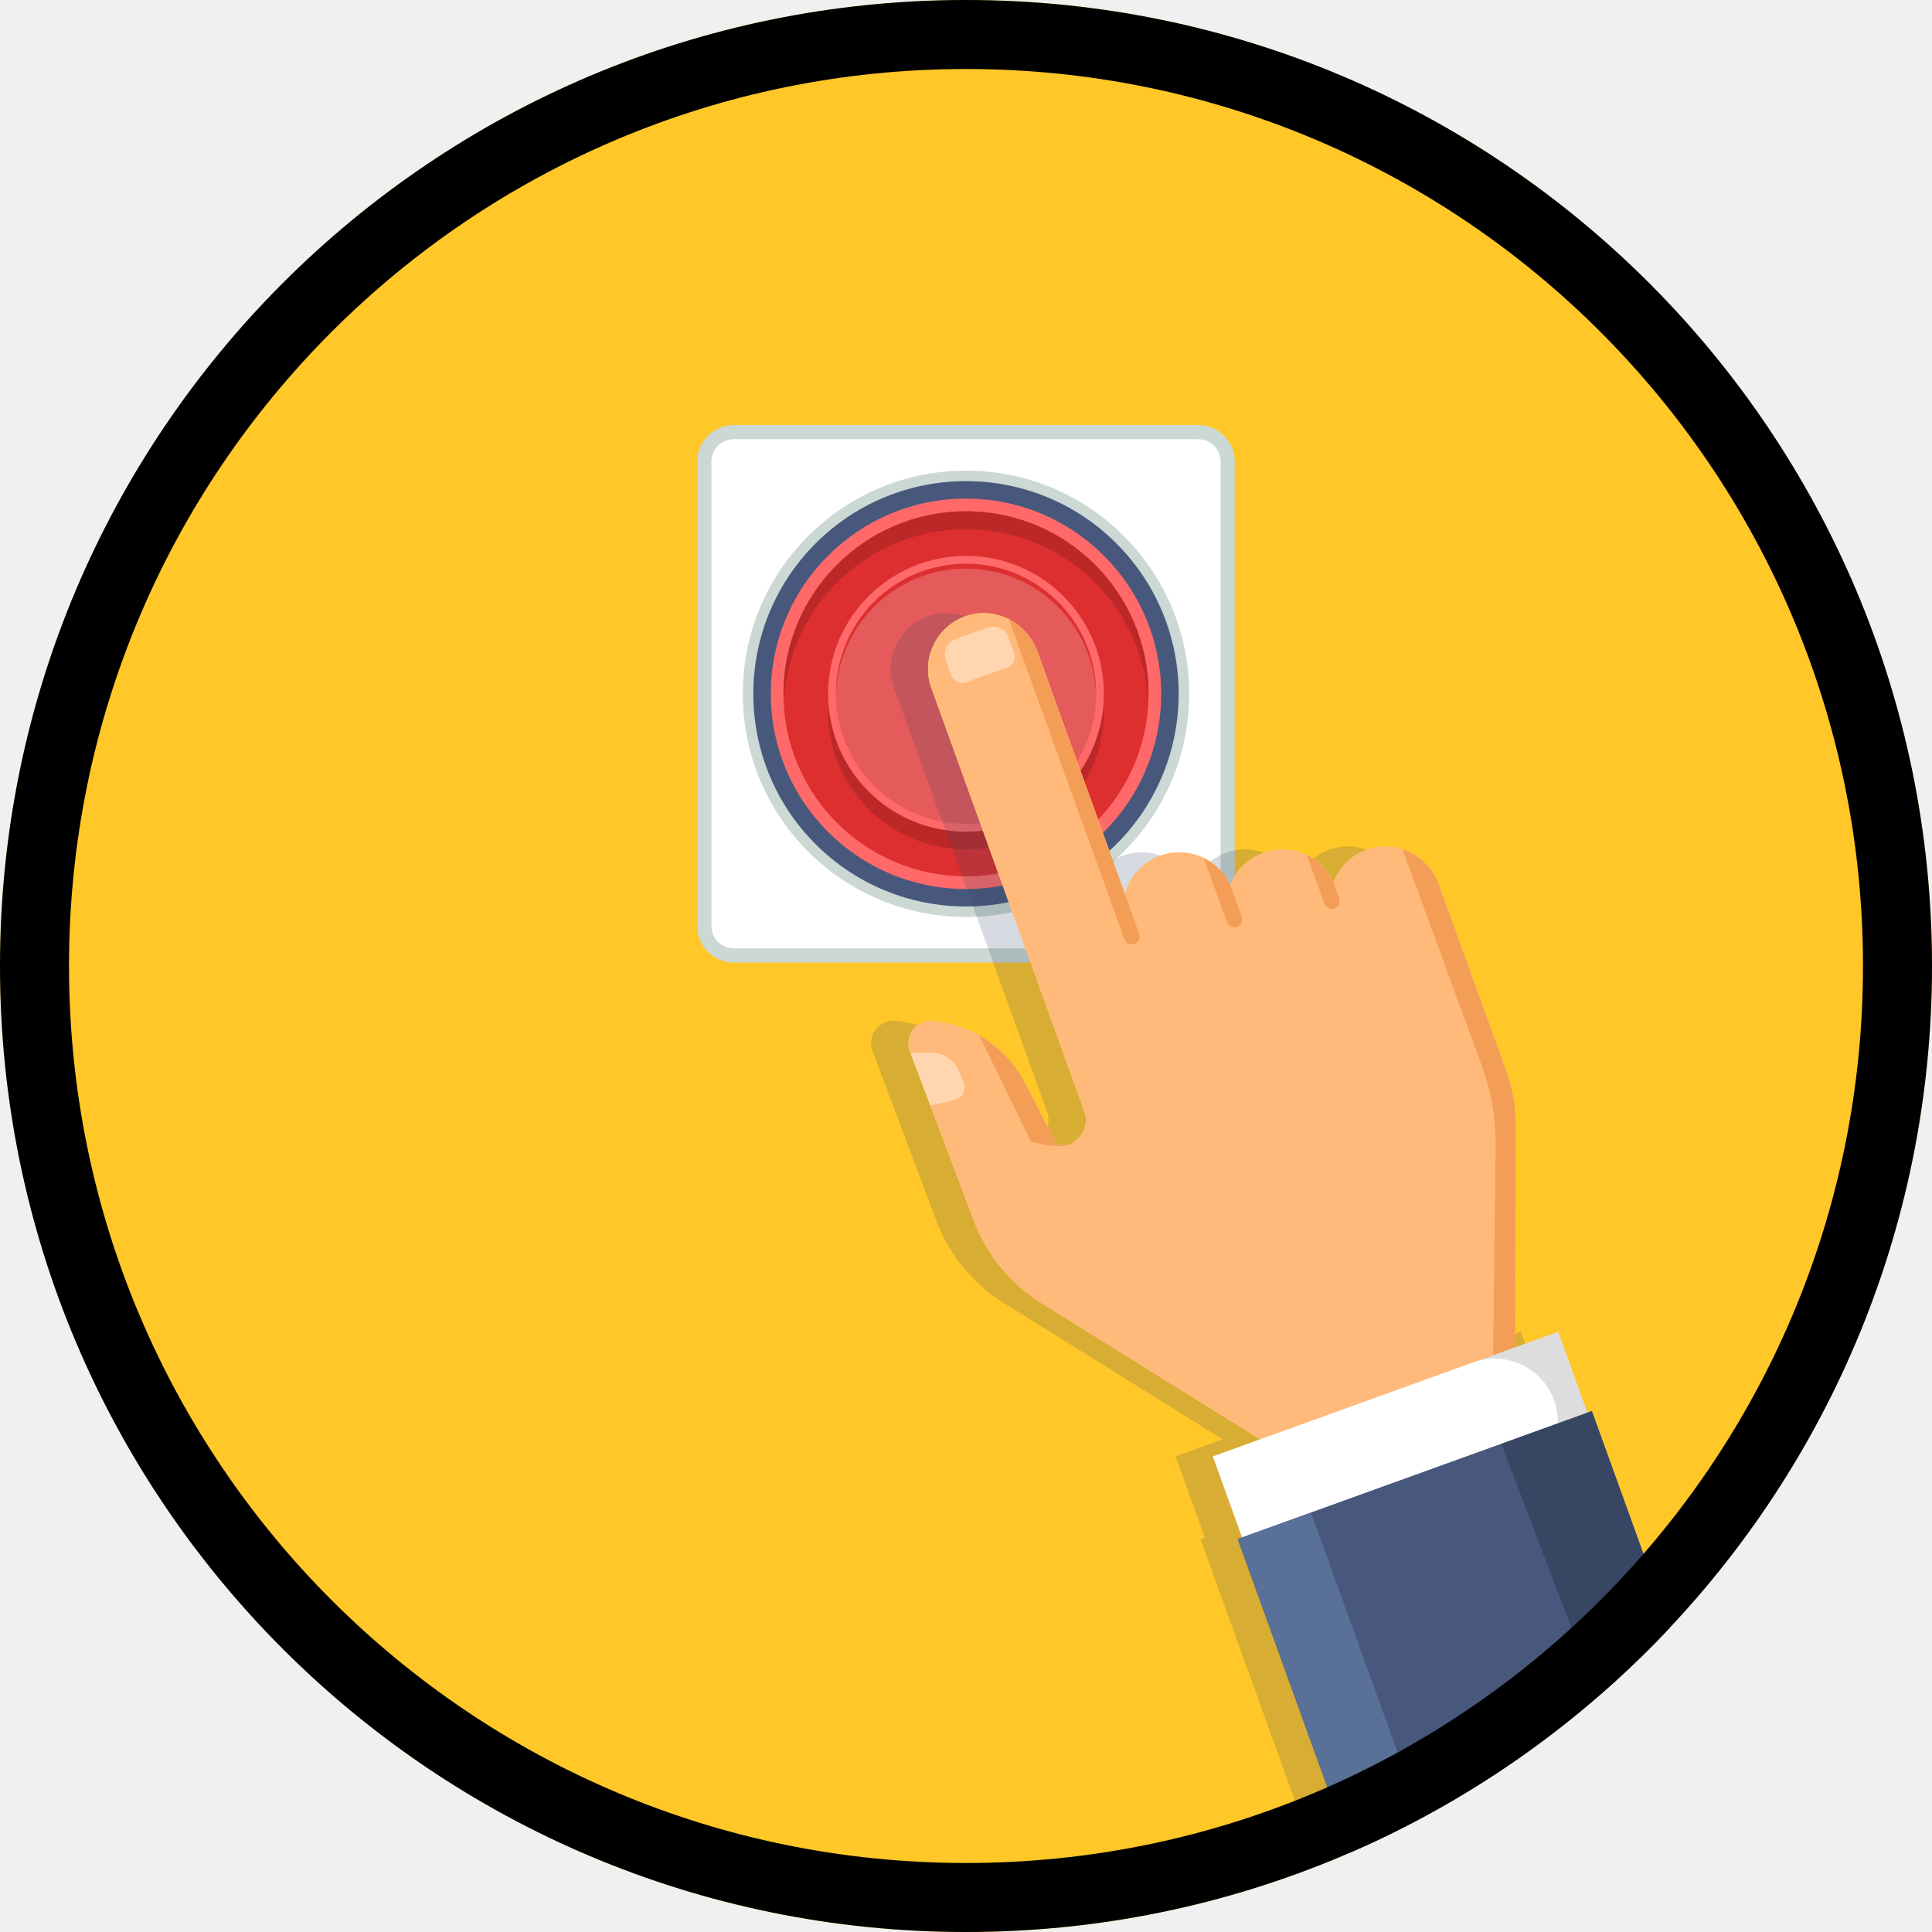
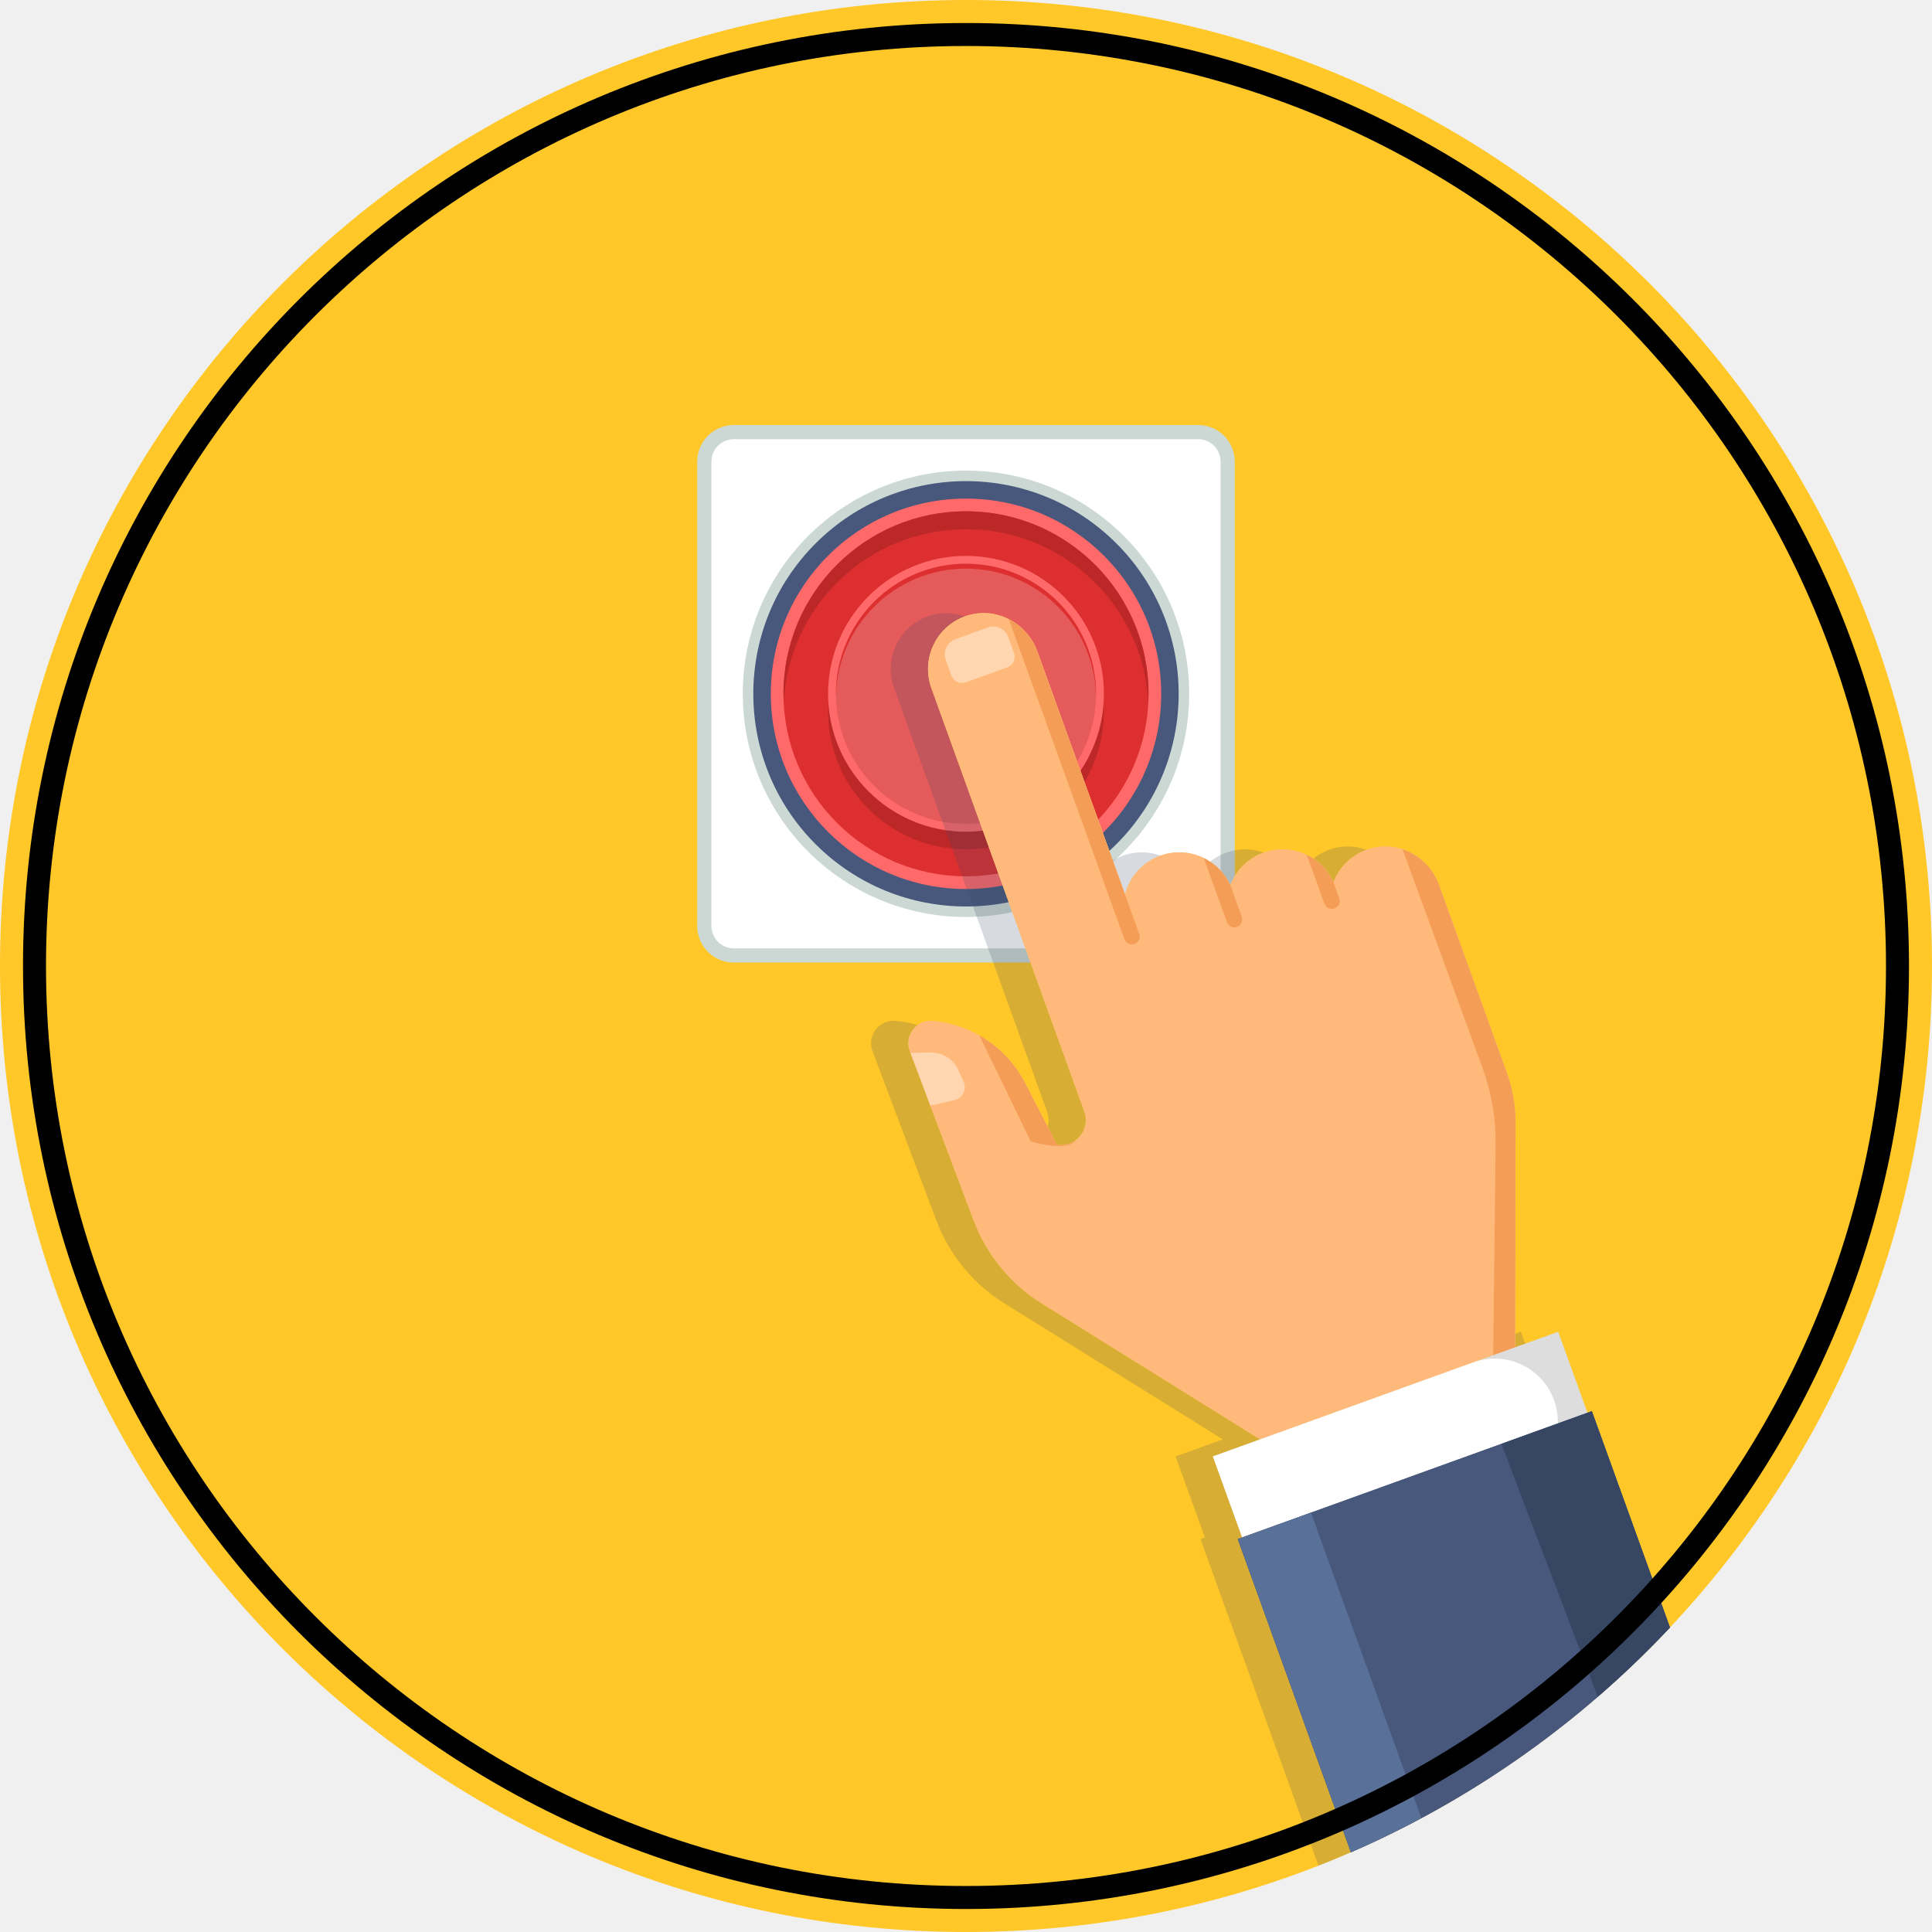
<svg xmlns="http://www.w3.org/2000/svg" width="84" height="84" viewBox="0 0 84 84" fill="none">
  <g clip-path="url(#clip0_467_9913)">
    <path d="M84 0H0V84H84V0Z" fill="#FFC727" />
    <path d="M52.095 41.851H31.905C31.611 41.851 31.336 41.771 31.099 41.632C30.63 41.356 30.314 40.845 30.314 40.26V20.07C30.314 19.631 30.492 19.233 30.78 18.946C31.068 18.658 31.466 18.48 31.905 18.48H52.095C52.534 18.48 52.932 18.658 53.22 18.946C53.507 19.233 53.685 19.631 53.685 20.07V40.26C53.685 40.657 53.54 41.02 53.3 41.298C53.009 41.636 52.577 41.851 52.095 41.851Z" fill="#CBD8D3" />
    <path d="M31.412 41.101C31.561 41.188 31.731 41.235 31.905 41.235H52.095C52.379 41.235 52.648 41.111 52.834 40.896C52.985 40.72 53.069 40.494 53.069 40.261V20.07C53.069 19.81 52.968 19.565 52.784 19.381C52.6 19.198 52.355 19.096 52.095 19.096H31.905C31.645 19.096 31.4 19.198 31.216 19.381C31.032 19.565 30.931 19.81 30.931 20.07V40.261C30.931 40.604 31.115 40.926 31.412 41.101Z" fill="white" />
    <path d="M42 39.869C47.359 39.869 51.703 35.525 51.703 30.165C51.703 24.806 47.359 20.462 42 20.462C36.641 20.462 32.296 24.806 32.296 30.165C32.296 35.525 36.641 39.869 42 39.869Z" fill="#CBD8D3" />
    <path d="M48.538 36.704C52.149 33.093 52.149 27.238 48.538 23.627C44.927 20.016 39.072 20.016 35.461 23.627C31.85 27.238 31.85 33.093 35.461 36.704C39.072 40.315 44.927 40.315 48.538 36.704Z" fill="#47587C" />
    <path d="M42 38.653C46.687 38.653 50.487 34.853 50.487 30.165C50.487 25.478 46.687 21.678 42 21.678C37.312 21.678 33.513 25.478 33.513 30.165C33.513 34.853 37.312 38.653 42 38.653Z" fill="#FF6969" />
    <path d="M42 38.1C46.382 38.1 49.935 34.548 49.935 30.166C49.935 25.783 46.382 22.231 42 22.231C37.618 22.231 34.065 25.783 34.065 30.166C34.065 34.548 37.618 38.1 42 38.1Z" fill="#DD2F2F" />
    <path d="M42 36.927C45.312 36.927 47.996 34.243 47.996 30.931C47.996 27.619 45.312 24.935 42 24.935C38.688 24.935 36.003 27.619 36.003 30.931C36.003 34.243 38.688 36.927 42 36.927Z" fill="#BC2828" />
    <path d="M42 36.162C45.312 36.162 47.996 33.477 47.996 30.166C47.996 26.854 45.312 24.169 42 24.169C38.688 24.169 36.003 26.854 36.003 30.166C36.003 33.477 38.688 36.162 42 36.162Z" fill="#FF6969" />
    <path d="M42 35.82C45.123 35.82 47.654 33.288 47.654 30.166C47.654 27.043 45.123 24.511 42 24.511C38.877 24.511 36.346 27.043 36.346 30.166C36.346 33.288 38.877 35.82 42 35.82Z" fill="#E55A5A" />
    <path d="M42 24.724C45.087 24.724 47.595 27.199 47.652 30.272C47.652 30.236 47.654 30.201 47.654 30.165C47.654 27.043 45.123 24.511 42 24.511C38.877 24.511 36.346 27.043 36.346 30.165C36.346 30.201 36.348 30.236 36.348 30.272C36.406 27.199 38.913 24.724 42 24.724Z" fill="#DD2F2F" />
    <path d="M42 23.01C46.252 23.01 49.722 26.354 49.925 30.555C49.931 30.426 49.935 30.296 49.935 30.165C49.935 25.783 46.382 22.231 42 22.231C37.618 22.231 34.065 25.783 34.065 30.165C34.065 30.296 34.069 30.426 34.075 30.555C34.278 26.354 37.748 23.01 42 23.01Z" fill="#BC2828" />
    <path opacity="0.2" d="M74.324 80.006L67.588 61.356L67.397 61.425L66.124 57.901L64.252 58.577L64.268 48.809C64.269 48.624 64.261 48.439 64.245 48.255C64.222 47.979 64.18 47.705 64.121 47.434C64.061 47.163 63.984 46.897 63.89 46.635L63.108 44.47L60.943 38.476C60.911 38.389 60.874 38.305 60.834 38.223C60.822 38.198 60.808 38.174 60.795 38.149C60.765 38.093 60.733 38.037 60.699 37.983C60.683 37.958 60.667 37.933 60.65 37.908C60.614 37.856 60.577 37.805 60.537 37.756C60.521 37.735 60.505 37.714 60.488 37.694C60.439 37.637 60.389 37.583 60.336 37.531C60.327 37.521 60.318 37.511 60.308 37.502C60.174 37.373 60.026 37.261 59.869 37.165C59.867 37.163 59.864 37.162 59.861 37.16C59.786 37.114 59.708 37.073 59.629 37.036C59.621 37.032 59.614 37.029 59.606 37.026C59.528 36.99 59.448 36.958 59.367 36.931C59.364 36.93 59.361 36.928 59.358 36.927L59.358 36.928C58.887 36.771 58.369 36.754 57.866 36.919C57.141 37.158 56.609 37.701 56.355 38.357C56.353 38.353 56.351 38.349 56.349 38.346C56.293 38.224 56.227 38.109 56.153 38C56.147 37.991 56.142 37.981 56.135 37.972C56.102 37.925 56.067 37.88 56.031 37.836C56.022 37.825 56.014 37.813 56.005 37.802C55.967 37.757 55.927 37.714 55.886 37.672C55.878 37.664 55.871 37.655 55.862 37.647C55.819 37.604 55.774 37.562 55.728 37.523C55.722 37.517 55.716 37.512 55.71 37.507C55.661 37.465 55.611 37.427 55.559 37.39C55.555 37.387 55.551 37.384 55.547 37.381C55.494 37.343 55.438 37.307 55.382 37.273C55.38 37.273 55.378 37.272 55.377 37.271C55.318 37.236 55.259 37.204 55.198 37.175C54.628 36.899 53.954 36.842 53.311 37.074C52.622 37.322 52.116 37.851 51.87 38.484C51.869 38.485 51.868 38.486 51.868 38.487C51.837 38.419 51.803 38.352 51.766 38.288C51.75 38.26 51.731 38.233 51.715 38.206C51.693 38.171 51.672 38.136 51.648 38.103C51.624 38.067 51.597 38.035 51.571 38.001C51.553 37.978 51.536 37.955 51.518 37.933C51.486 37.895 51.452 37.858 51.418 37.822C51.404 37.808 51.391 37.792 51.376 37.778C51.337 37.739 51.296 37.701 51.254 37.664C51.244 37.656 51.234 37.647 51.225 37.639C51.178 37.599 51.13 37.562 51.081 37.526C51.075 37.523 51.069 37.518 51.064 37.514C51.011 37.477 50.957 37.441 50.901 37.408C50.899 37.407 50.897 37.405 50.894 37.404C50.836 37.369 50.776 37.337 50.716 37.308C50.145 37.03 49.469 36.971 48.824 37.204C48.039 37.488 47.489 38.133 47.294 38.885L43.48 28.326C43.471 28.301 43.459 28.277 43.449 28.252C43.332 27.957 43.164 27.693 42.958 27.468C42.957 27.467 42.956 27.466 42.955 27.465C42.905 27.411 42.852 27.358 42.797 27.308C42.795 27.306 42.792 27.303 42.789 27.301C42.736 27.253 42.681 27.207 42.624 27.163C42.62 27.16 42.616 27.158 42.612 27.155C42.555 27.112 42.497 27.072 42.438 27.034C42.434 27.032 42.431 27.03 42.427 27.028C41.851 26.67 41.138 26.547 40.449 26.76C39.11 27.173 38.402 28.614 38.873 29.917L45.523 48.328C45.697 48.809 45.512 49.296 45.153 49.568C45.136 49.582 45.117 49.593 45.099 49.605C45.084 49.616 45.068 49.626 45.052 49.636C45.034 49.647 45.015 49.657 44.996 49.667C44.977 49.676 44.958 49.685 44.939 49.694C44.921 49.702 44.904 49.71 44.886 49.717C44.849 49.731 44.813 49.743 44.775 49.753C44.763 49.756 44.75 49.758 44.738 49.761C44.708 49.767 44.678 49.773 44.647 49.777C44.632 49.779 44.616 49.781 44.601 49.782C44.571 49.785 44.54 49.786 44.509 49.786C44.495 49.786 44.481 49.787 44.467 49.786C44.422 49.785 44.377 49.781 44.33 49.774L42.941 47.08C42.887 46.977 42.83 46.876 42.77 46.778C42.752 46.748 42.733 46.72 42.714 46.691C42.67 46.622 42.626 46.554 42.579 46.488C42.557 46.456 42.534 46.426 42.511 46.395C42.464 46.332 42.416 46.27 42.367 46.209C42.344 46.181 42.321 46.153 42.297 46.126C42.243 46.063 42.188 46.001 42.13 45.94C42.11 45.919 42.089 45.897 42.068 45.875C42.001 45.807 41.932 45.74 41.861 45.675C41.849 45.664 41.837 45.653 41.825 45.642C41.56 45.405 41.271 45.198 40.963 45.023C40.351 44.674 39.664 44.452 38.94 44.386C38.221 44.32 37.681 45.029 37.936 45.705L38.332 46.756L38.828 48.07L40.709 53.059C41.29 54.601 42.377 55.9 43.792 56.744L53.165 62.582L51.112 63.323L52.385 66.847L52.195 66.916L58.365 84H61.964H75.767L74.324 80.006Z" fill="#374763" />
    <path d="M62.565 38.476C62.113 37.225 60.752 36.504 59.488 36.92C58.763 37.158 58.23 37.702 57.977 38.357C57.457 37.212 56.137 36.639 54.933 37.074C54.242 37.323 53.736 37.853 53.49 38.488C52.97 37.343 51.65 36.77 50.446 37.205C49.661 37.488 49.111 38.134 48.916 38.885L45.102 28.326C44.656 27.092 43.324 26.373 42.07 26.76C40.732 27.174 40.024 28.615 40.495 29.918L47.145 48.329C47.426 49.108 46.77 49.903 45.952 49.775L44.563 47.081C43.777 45.558 42.269 44.542 40.562 44.386C39.843 44.321 39.303 45.03 39.558 45.705L42.331 53.059C42.912 54.602 43.999 55.901 45.414 56.745L54.787 62.582L65.874 58.578L65.891 48.81C65.892 48.068 65.764 47.333 65.512 46.635L62.565 38.476Z" fill="#FFC85A" />
    <path d="M62.565 38.476C62.113 37.225 60.752 36.504 59.488 36.92C58.763 37.158 58.23 37.702 57.977 38.357C57.457 37.212 56.137 36.639 54.933 37.074C54.242 37.323 53.736 37.853 53.49 38.488C52.97 37.343 51.65 36.77 50.446 37.205C49.661 37.488 49.111 38.134 48.916 38.885L45.102 28.326C44.656 27.092 43.324 26.373 42.07 26.76C40.732 27.174 40.024 28.615 40.495 29.918L47.145 48.329C47.426 49.108 46.77 49.903 45.952 49.775L44.563 47.081C43.777 45.558 42.269 44.542 40.562 44.386C39.843 44.321 39.303 45.03 39.558 45.705L42.331 53.059C42.912 54.602 43.999 55.901 45.414 56.745L54.787 62.582L65.874 58.578L65.891 48.81C65.892 48.068 65.764 47.333 65.512 46.635L62.565 38.476Z" fill="#FFBA7B" />
    <path opacity="0.4" d="M43.794 29.017L41.994 29.667C41.739 29.759 41.459 29.628 41.367 29.373L41.119 28.688C40.988 28.324 41.176 27.923 41.539 27.791L42.944 27.284C43.308 27.153 43.709 27.341 43.84 27.704L44.088 28.39C44.18 28.645 44.048 28.925 43.794 29.017Z" fill="white" />
    <path opacity="0.4" d="M40.45 48.07L41.499 47.829C41.852 47.748 42.043 47.364 41.895 47.034L41.673 46.536C41.461 46.058 40.982 45.753 40.459 45.761L39.585 45.775L40.45 48.07Z" fill="white" />
    <path d="M49.327 41.042C49.505 40.978 49.597 40.782 49.532 40.604L45.071 28.253C44.837 27.662 44.397 27.195 43.862 26.923L48.888 40.837C48.952 41.014 49.149 41.106 49.327 41.042Z" fill="#F49D56" />
    <path d="M53.783 40.299C53.961 40.235 54.053 40.039 53.989 39.861L53.492 38.485C53.491 38.486 53.491 38.487 53.49 38.488C53.249 37.956 52.833 37.55 52.338 37.308L53.344 40.094C53.408 40.272 53.605 40.364 53.783 40.299Z" fill="#F49D56" />
    <path d="M58.023 39.498C58.202 39.434 58.294 39.238 58.229 39.06L57.972 38.346C57.728 37.818 57.314 37.414 56.82 37.175L57.585 39.293C57.649 39.471 57.846 39.563 58.023 39.498Z" fill="#F49D56" />
    <path d="M44.81 49.62C44.81 49.62 46.386 50.126 46.776 49.569C46.553 49.737 46.265 49.824 45.953 49.775L44.563 47.081C44.11 46.204 43.417 45.496 42.585 45.023L44.81 49.62Z" fill="#F49D56" />
    <path d="M60.98 36.928L64.451 46.41C64.846 47.49 65.042 48.632 65.028 49.781L64.92 58.922L65.874 58.578L65.891 48.81C65.892 48.068 65.764 47.333 65.512 46.635L62.565 38.477C62.293 37.723 61.691 37.164 60.98 36.928Z" fill="#F49D56" />
    <path d="M54.6 68.48L69.612 63.058L67.749 57.902L52.738 63.324L54.6 68.48Z" fill="#DDDDDD" />
    <path d="M54.597 68.48L65.921 64.39C66.608 64.142 67.135 63.648 67.439 63.043C67.765 62.394 67.834 61.618 67.568 60.88C67.32 60.194 66.827 59.668 66.223 59.364C65.574 59.036 64.796 58.967 64.058 59.233L52.734 63.324L54.597 68.48Z" fill="white" />
    <path d="M75.946 80.007L59.987 84L53.817 66.916L69.21 61.356L75.946 80.007Z" fill="#47587C" />
    <path d="M77.389 84H59.987L53.817 66.916L69.21 61.356L77.389 84Z" fill="#47587C" />
    <path d="M77.389 84L73.295 83.817L65.276 62.777L69.21 61.356L77.389 84Z" fill="#374763" />
    <path d="M63.586 84H59.987L53.817 66.916L57 65.767L63.586 84Z" fill="#597099" />
  </g>
-   <rect x="1.5" y="1.5" width="81" height="81" rx="40.5" stroke="black" stroke-width="3" />
+   <rect x="1.5" y="1.5" width="81" height="81" rx="40.5" stroke="black" strokeWidth="3" />
  <defs>
    <clipPath id="clip0_467_9913">
      <rect width="84" height="84" rx="42" fill="white" />
    </clipPath>
  </defs>
</svg>
